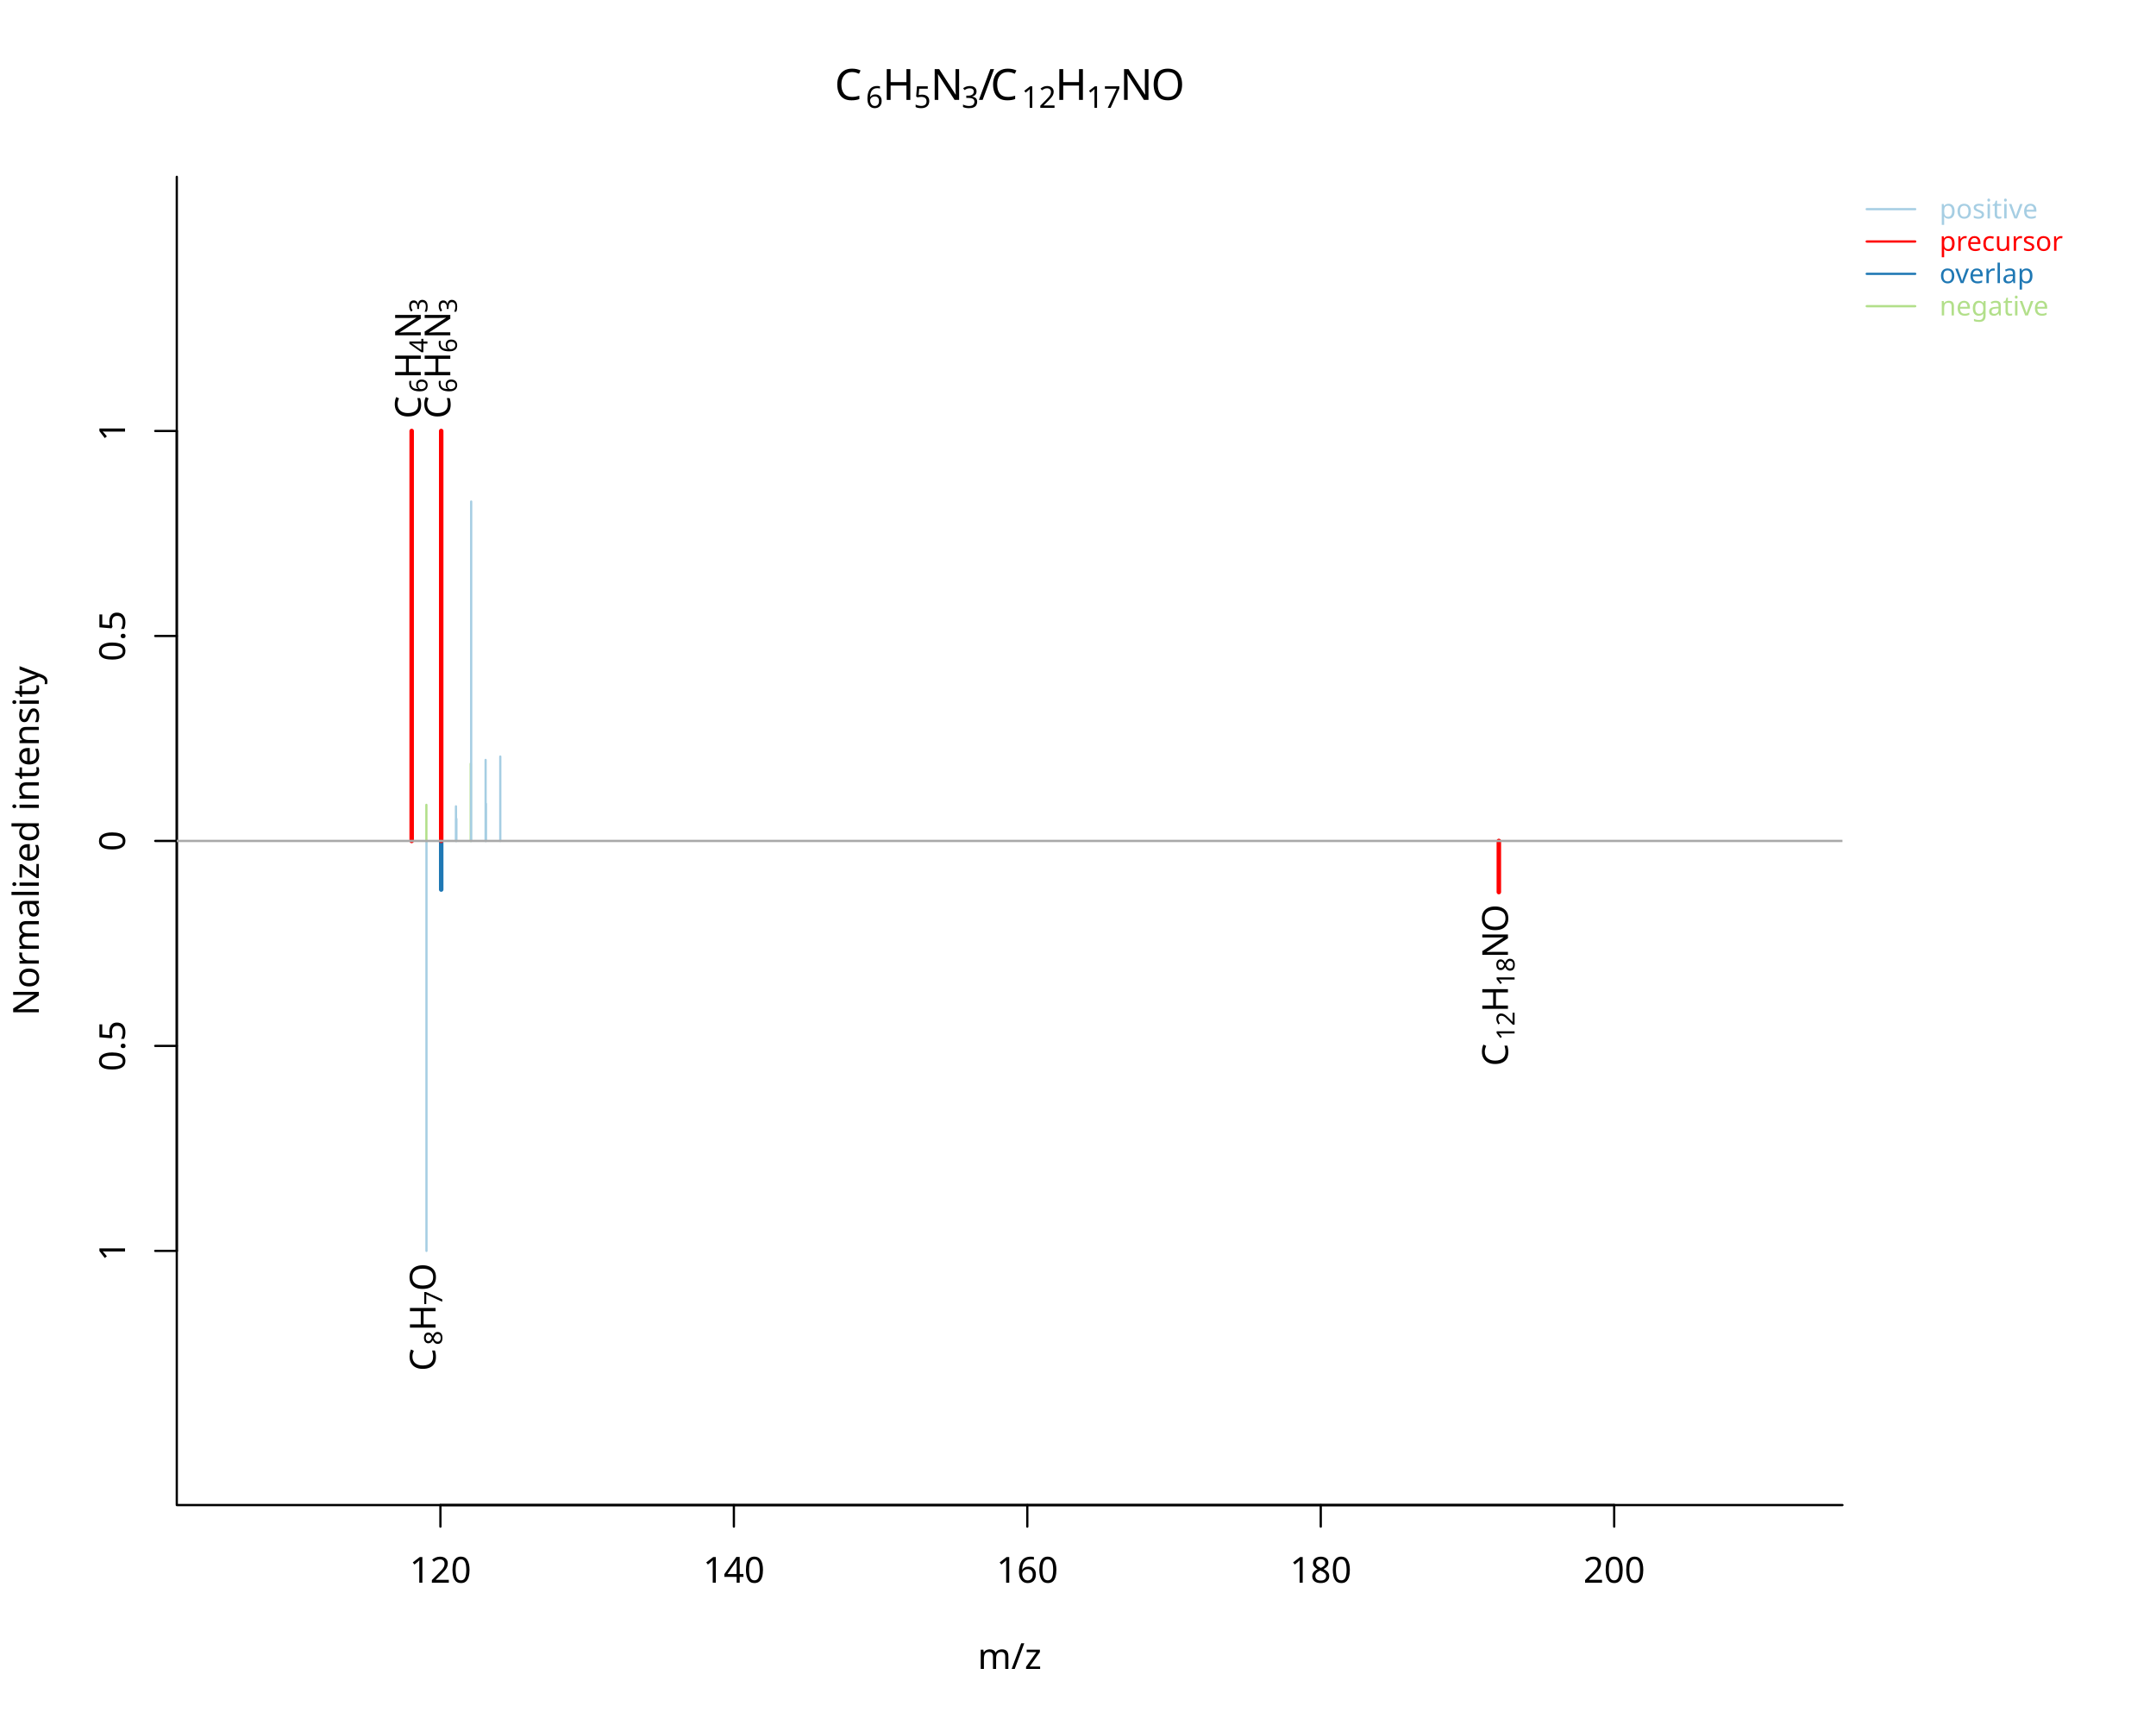
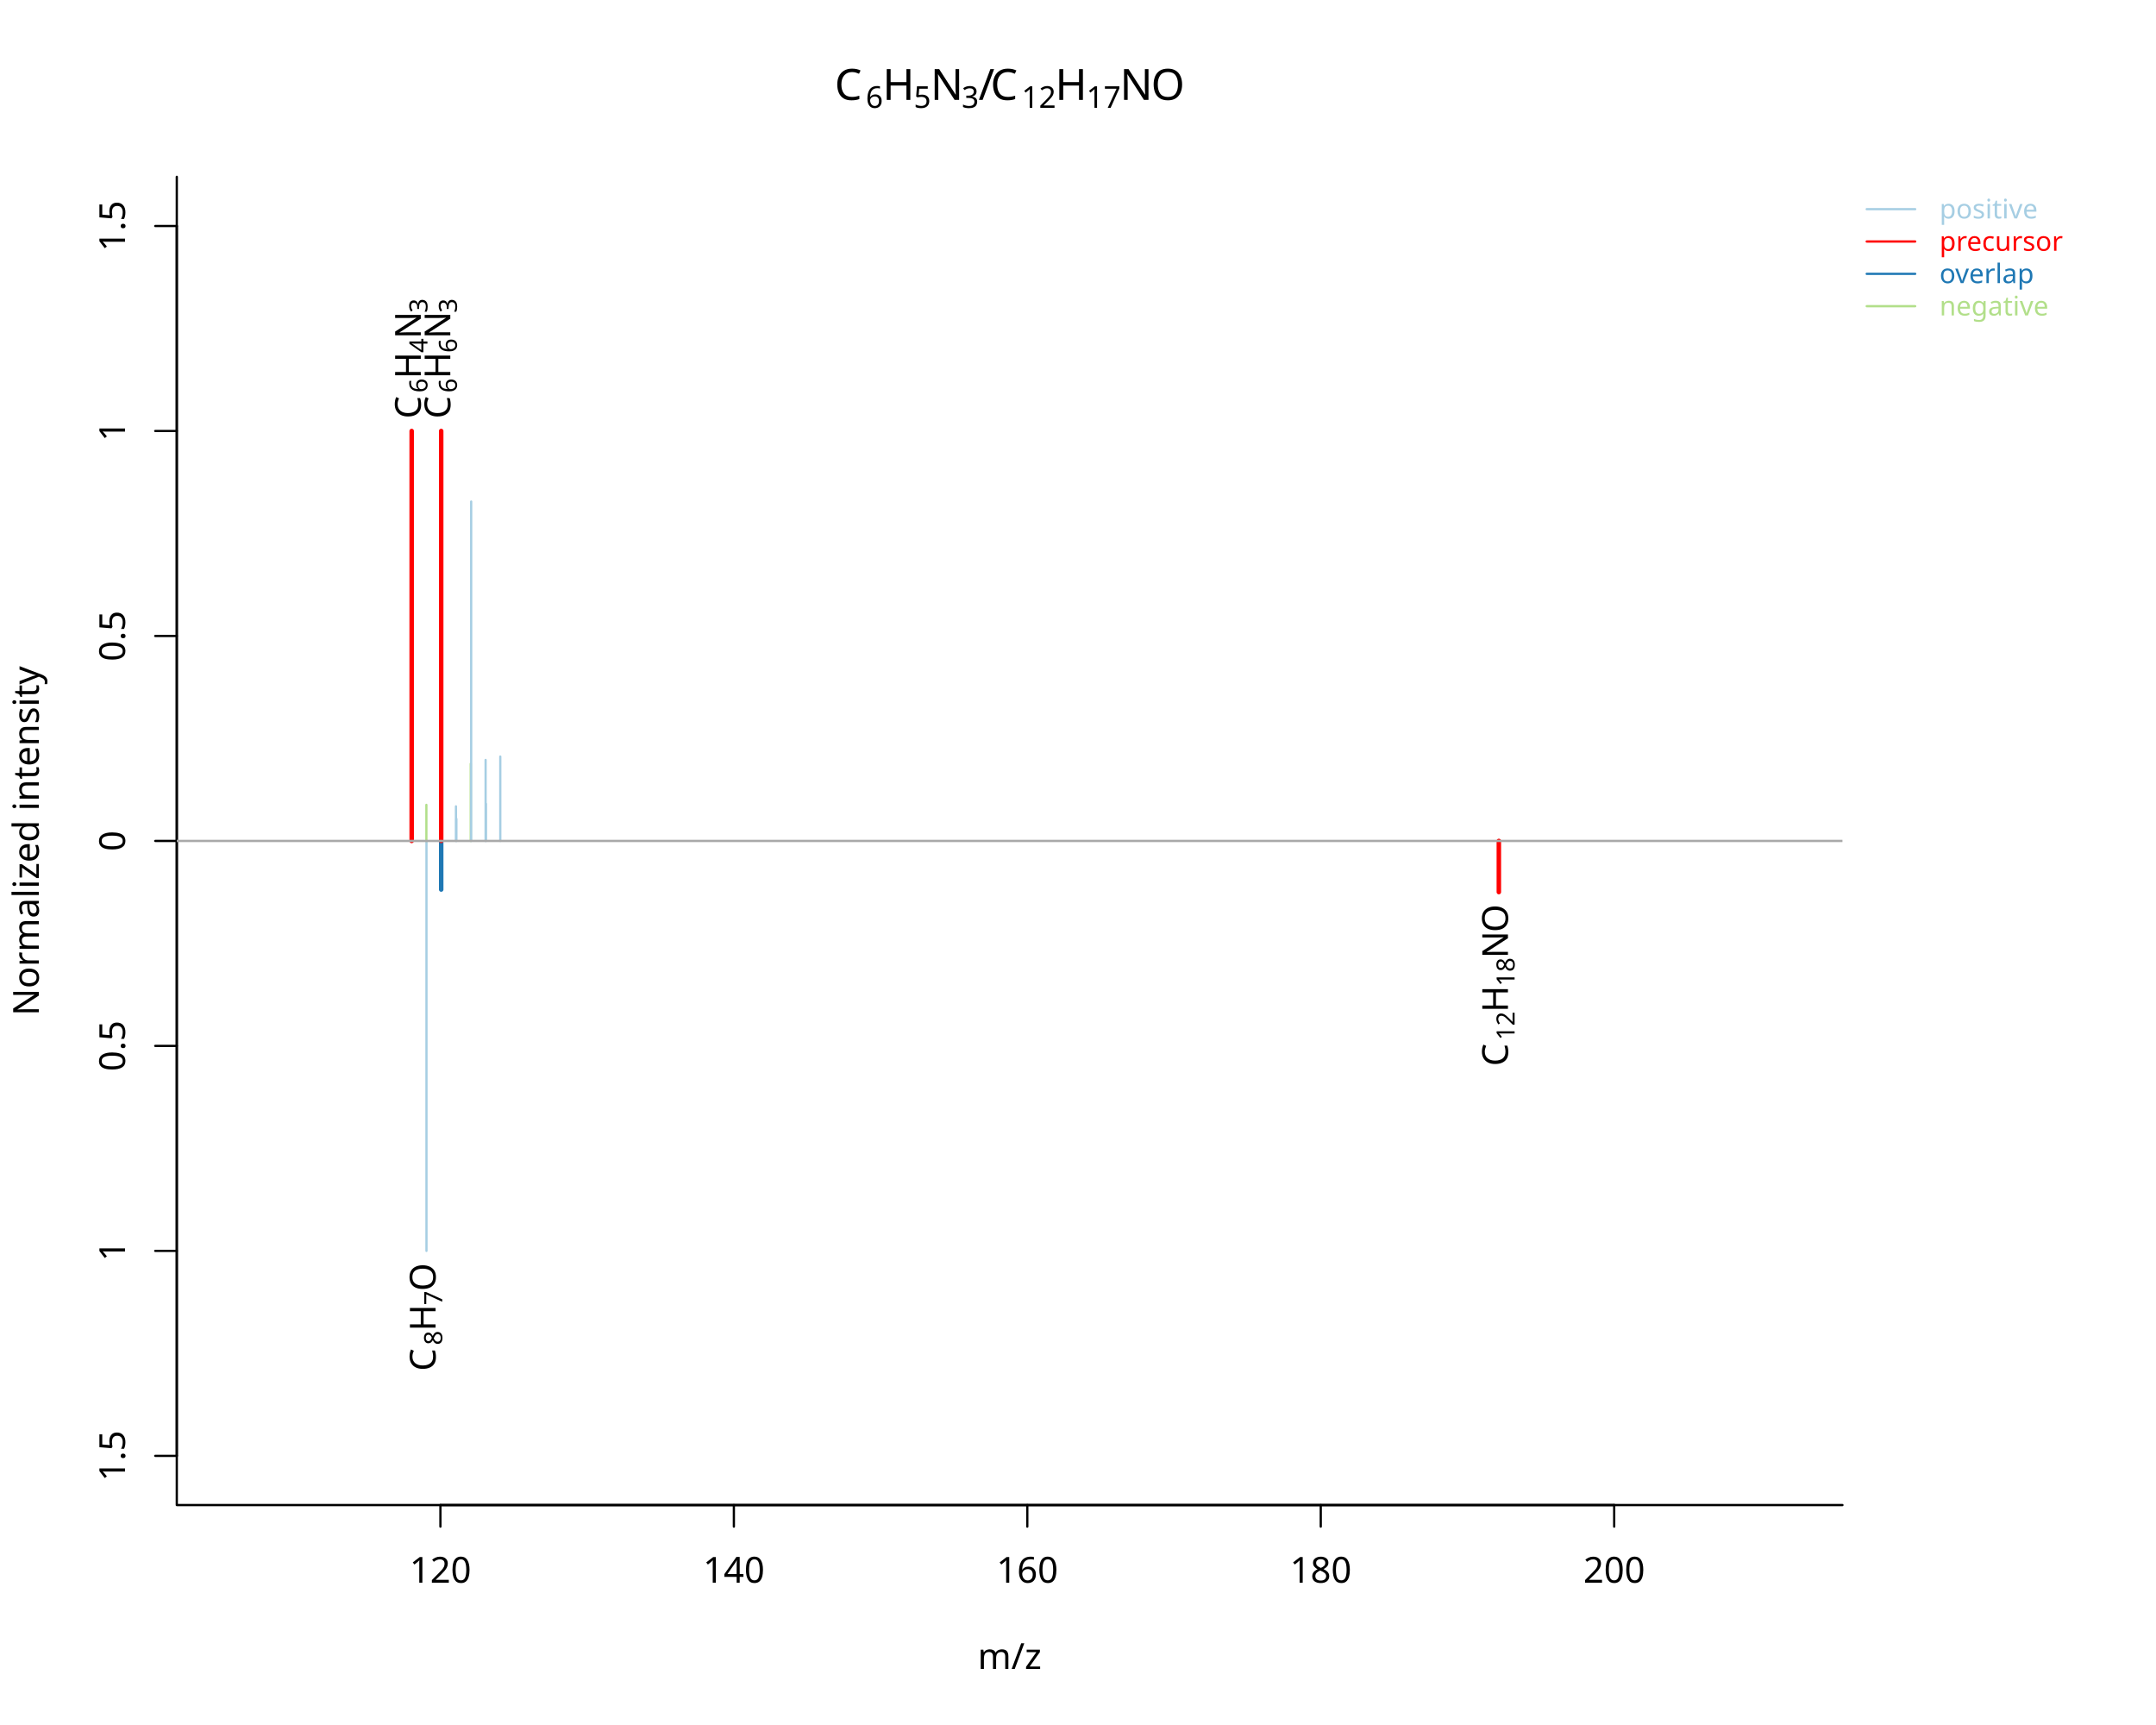
<svg xmlns="http://www.w3.org/2000/svg" class="svglite" data-engine-version="2.0" width="720.00pt" height="576.00pt" viewBox="0 0 720.00 576.00">
  <defs>
    <style type="text/css">
    .svglite line, .svglite polyline, .svglite polygon, .svglite path, .svglite rect, .svglite circle {
      fill: none;
      stroke: #000000;
      stroke-linecap: round;
      stroke-linejoin: round;
      stroke-miterlimit: 10.00;
    }
  </style>
  </defs>
  <rect width="100%" height="100%" style="stroke: none; fill: #FFFFFF;" />
  <defs>
    <clipPath id="cpMC4wMHw3MjAuMDB8MC4wMHw1NzYuMDA=">
      <rect x="0.00" y="0.00" width="720.00" height="576.00" />
    </clipPath>
  </defs>
  <g clip-path="url(#cpMC4wMHw3MjAuMDB8MC4wMHw1NzYuMDA=)">
    <line x1="147.08" y1="502.56" x2="539.06" y2="502.56" style="stroke-width: 0.75;" />
    <line x1="147.08" y1="502.56" x2="147.08" y2="509.76" style="stroke-width: 0.75;" />
    <line x1="245.08" y1="502.56" x2="245.08" y2="509.76" style="stroke-width: 0.75;" />
    <line x1="343.07" y1="502.56" x2="343.07" y2="509.76" style="stroke-width: 0.75;" />
    <line x1="441.07" y1="502.56" x2="441.07" y2="509.76" style="stroke-width: 0.75;" />
    <line x1="539.06" y1="502.56" x2="539.06" y2="509.76" style="stroke-width: 0.75;" />
    <text x="147.08" y="528.48" text-anchor="middle" style="font-size: 12.00px; font-family: sans;" textLength="20.02px" lengthAdjust="spacingAndGlyphs">120</text>
    <text x="245.08" y="528.48" text-anchor="middle" style="font-size: 12.00px; font-family: sans;" textLength="20.02px" lengthAdjust="spacingAndGlyphs">140</text>
    <text x="343.07" y="528.48" text-anchor="middle" style="font-size: 12.00px; font-family: sans;" textLength="20.02px" lengthAdjust="spacingAndGlyphs">160</text>
    <text x="441.07" y="528.48" text-anchor="middle" style="font-size: 12.00px; font-family: sans;" textLength="20.02px" lengthAdjust="spacingAndGlyphs">180</text>
    <text x="539.06" y="528.48" text-anchor="middle" style="font-size: 12.00px; font-family: sans;" textLength="20.02px" lengthAdjust="spacingAndGlyphs">200</text>
    <polyline points="59.04,59.04 59.04,502.56 615.29,502.56 " style="stroke-width: 0.75;" />
  </g>
  <defs>
    <clipPath id="cpMC4wMHw2NDUuNTN8MC4wMHw1NzYuMDA=">
      <rect x="0.00" y="0.00" width="645.53" height="576.00" />
    </clipPath>
  </defs>
  <g clip-path="url(#cpMC4wMHw2NDUuNTN8MC4wMHw1NzYuMDA=)">
    <text x="278.73" y="33.36" style="font-size: 14.40px; font-family: sans;" textLength="10.40px" lengthAdjust="spacingAndGlyphs">C</text>
    <text x="289.13" y="36.02" style="font-size: 10.08px; font-family: sans;" textLength="5.61px" lengthAdjust="spacingAndGlyphs">6</text>
    <text x="294.74" y="33.36" style="font-size: 14.40px; font-family: sans;" textLength="10.40px" lengthAdjust="spacingAndGlyphs">H</text>
    <text x="305.14" y="36.02" style="font-size: 10.08px; font-family: sans;" textLength="5.61px" lengthAdjust="spacingAndGlyphs">5</text>
    <text x="310.75" y="33.36" style="font-size: 14.40px; font-family: sans;" textLength="10.40px" lengthAdjust="spacingAndGlyphs">N</text>
    <text x="321.15" y="36.02" style="font-size: 10.08px; font-family: sans;" textLength="5.61px" lengthAdjust="spacingAndGlyphs">3</text>
    <text x="326.76" y="33.36" style="font-size: 14.40px; font-family: sans;" textLength="4.00px" lengthAdjust="spacingAndGlyphs">/</text>
    <text x="330.76" y="33.36" style="font-size: 14.40px; font-family: sans;" textLength="10.40px" lengthAdjust="spacingAndGlyphs">C</text>
    <text x="341.16" y="36.02" style="font-size: 10.08px; font-family: sans;" textLength="11.21px" lengthAdjust="spacingAndGlyphs">12</text>
    <text x="352.37" y="33.36" style="font-size: 14.40px; font-family: sans;" textLength="10.40px" lengthAdjust="spacingAndGlyphs">H</text>
    <text x="362.78" y="36.02" style="font-size: 10.08px; font-family: sans;" textLength="11.21px" lengthAdjust="spacingAndGlyphs">17</text>
    <text x="373.99" y="33.36" style="font-size: 14.40px; font-family: sans;" textLength="10.40px" lengthAdjust="spacingAndGlyphs">N</text>
    <text x="384.39" y="33.36" style="font-size: 14.40px; font-family: sans;" textLength="11.21px" lengthAdjust="spacingAndGlyphs">O</text>
    <text x="337.16" y="557.28" text-anchor="middle" style="font-size: 12.00px; font-family: sans;" textLength="19.34px" lengthAdjust="spacingAndGlyphs">m/z</text>
    <text transform="translate(12.96,280.80) rotate(-90)" text-anchor="middle" style="font-size: 12.00px; font-family: sans;" textLength="108.06px" lengthAdjust="spacingAndGlyphs">Normalized intensity</text>
  </g>
  <defs>
    <clipPath id="cpNTkuMDR8NjE1LjI5fDU5LjA0fDUwMi41Ng==">
      <rect x="59.04" y="59.04" width="556.25" height="443.52" />
    </clipPath>
  </defs>
  <g clip-path="url(#cpNTkuMDR8NjE1LjI5fDU5LjA0fDUwMi41Ng==)">
    <line x1="142.42" y1="280.80" x2="142.42" y2="417.69" style="stroke-width: 0.75; stroke: #A6CEE3;" />
    <line x1="500.54" y1="280.80" x2="500.54" y2="297.88" style="stroke-width: 1.50; stroke: #FF0000;" />
    <line x1="147.34" y1="280.80" x2="147.34" y2="297.03" style="stroke-width: 1.50; stroke: #1F78B4;" />
    <line x1="152.41" y1="280.80" x2="152.41" y2="273.42" style="stroke-width: 0.75; stroke: #A6CEE3;" />
    <line x1="152.27" y1="280.80" x2="152.27" y2="269.25" style="stroke-width: 0.75; stroke: #A6CEE3;" />
    <line x1="142.39" y1="280.80" x2="142.39" y2="268.75" style="stroke-width: 0.75; stroke: #B2DF8A;" />
    <line x1="162.27" y1="280.80" x2="162.27" y2="268.43" style="stroke-width: 0.75; stroke: #A6CEE3;" />
    <line x1="157.20" y1="280.80" x2="157.20" y2="255.00" style="stroke-width: 0.75; stroke: #B2DF8A;" />
    <line x1="162.17" y1="280.80" x2="162.17" y2="253.75" style="stroke-width: 0.75; stroke: #A6CEE3;" />
    <line x1="167.07" y1="280.80" x2="167.07" y2="252.62" style="stroke-width: 0.75; stroke: #A6CEE3;" />
    <line x1="157.35" y1="280.80" x2="157.35" y2="167.47" style="stroke-width: 0.75; stroke: #A6CEE3;" />
    <line x1="147.34" y1="280.80" x2="147.34" y2="143.91" style="stroke-width: 1.50; stroke: #FF0000;" />
    <line x1="137.48" y1="280.80" x2="137.48" y2="143.91" style="stroke-width: 1.50; stroke: #FF0000;" />
  </g>
  <g clip-path="url(#cpMC4wMHw3MjAuMDB8MC4wMHw1NzYuMDA=)">
-     <line x1="59.04" y1="417.69" x2="59.04" y2="143.91" style="stroke-width: 0.75;" />
+     <line x1="59.04" y1="486.13" x2="59.04" y2="75.47" style="stroke-width: 0.75;" />
+     <line x1="59.04" y1="486.13" x2="51.84" y2="486.13" style="stroke-width: 0.75;" />
    <line x1="59.04" y1="417.69" x2="51.84" y2="417.69" style="stroke-width: 0.75;" />
    <line x1="59.04" y1="349.24" x2="51.84" y2="349.24" style="stroke-width: 0.75;" />
    <line x1="59.04" y1="280.80" x2="51.84" y2="280.80" style="stroke-width: 0.75;" />
    <line x1="59.04" y1="212.36" x2="51.84" y2="212.36" style="stroke-width: 0.75;" />
    <line x1="59.04" y1="143.91" x2="51.84" y2="143.91" style="stroke-width: 0.75;" />
+     <line x1="59.04" y1="75.47" x2="51.84" y2="75.47" style="stroke-width: 0.75;" />
+     <text transform="translate(41.76,486.13) rotate(-90)" text-anchor="middle" style="font-size: 12.00px; font-family: sans;" textLength="16.68px" lengthAdjust="spacingAndGlyphs">1.5</text>
    <text transform="translate(41.76,417.69) rotate(-90)" text-anchor="middle" style="font-size: 12.00px; font-family: sans;" textLength="6.67px" lengthAdjust="spacingAndGlyphs">1</text>
    <text transform="translate(41.76,349.24) rotate(-90)" text-anchor="middle" style="font-size: 12.00px; font-family: sans;" textLength="16.68px" lengthAdjust="spacingAndGlyphs">0.5</text>
    <text transform="translate(41.76,280.80) rotate(-90)" text-anchor="middle" style="font-size: 12.00px; font-family: sans;" textLength="6.67px" lengthAdjust="spacingAndGlyphs">0</text>
    <text transform="translate(41.76,212.36) rotate(-90)" text-anchor="middle" style="font-size: 12.00px; font-family: sans;" textLength="16.68px" lengthAdjust="spacingAndGlyphs">0.5</text>
    <text transform="translate(41.76,143.91) rotate(-90)" text-anchor="middle" style="font-size: 12.00px; font-family: sans;" textLength="6.67px" lengthAdjust="spacingAndGlyphs">1</text>
+     <text transform="translate(41.76,75.47) rotate(-90)" text-anchor="middle" style="font-size: 12.00px; font-family: sans;" textLength="16.68px" lengthAdjust="spacingAndGlyphs">1.5</text>
  </g>
  <g clip-path="url(#cpNTkuMDR8NjE1LjI5fDU5LjA0fDUwMi41Ng==)">
    <line x1="59.04" y1="280.80" x2="615.29" y2="280.80" style="stroke-width: 0.75; stroke: #A9A9A9;" />
    <text transform="translate(145.46,457.82) rotate(-90)" style="font-size: 12.00px; font-family: sans;" textLength="8.67px" lengthAdjust="spacingAndGlyphs">C</text>
    <text transform="translate(147.68,449.15) rotate(-90)" style="font-size: 8.40px; font-family: sans;" textLength="4.67px" lengthAdjust="spacingAndGlyphs">8</text>
    <text transform="translate(145.46,444.47) rotate(-90)" style="font-size: 12.00px; font-family: sans;" textLength="8.67px" lengthAdjust="spacingAndGlyphs">H</text>
    <text transform="translate(147.68,435.81) rotate(-90)" style="font-size: 8.40px; font-family: sans;" textLength="4.67px" lengthAdjust="spacingAndGlyphs">7</text>
    <text transform="translate(145.46,431.13) rotate(-90)" style="font-size: 12.00px; font-family: sans;" textLength="9.34px" lengthAdjust="spacingAndGlyphs">O</text>
    <text transform="translate(503.58,356.02) rotate(-90)" style="font-size: 12.00px; font-family: sans;" textLength="8.67px" lengthAdjust="spacingAndGlyphs">C</text>
    <text transform="translate(505.80,347.35) rotate(-90)" style="font-size: 8.40px; font-family: sans;" textLength="9.34px" lengthAdjust="spacingAndGlyphs">12</text>
    <text transform="translate(503.58,338.01) rotate(-90)" style="font-size: 12.00px; font-family: sans;" textLength="8.67px" lengthAdjust="spacingAndGlyphs">H</text>
    <text transform="translate(505.80,329.34) rotate(-90)" style="font-size: 8.40px; font-family: sans;" textLength="9.34px" lengthAdjust="spacingAndGlyphs">18</text>
    <text transform="translate(503.58,319.99) rotate(-90)" style="font-size: 12.00px; font-family: sans;" textLength="8.67px" lengthAdjust="spacingAndGlyphs">N</text>
    <text transform="translate(503.58,311.32) rotate(-90)" style="font-size: 12.00px; font-family: sans;" textLength="9.34px" lengthAdjust="spacingAndGlyphs">O</text>
    <text transform="translate(150.38,139.80) rotate(-90)" style="font-size: 12.00px; font-family: sans;" textLength="8.67px" lengthAdjust="spacingAndGlyphs">C</text>
    <text transform="translate(152.60,131.14) rotate(-90)" style="font-size: 8.40px; font-family: sans;" textLength="4.67px" lengthAdjust="spacingAndGlyphs">6</text>
    <text transform="translate(150.38,126.46) rotate(-90)" style="font-size: 12.00px; font-family: sans;" textLength="8.67px" lengthAdjust="spacingAndGlyphs">H</text>
    <text transform="translate(152.60,117.79) rotate(-90)" style="font-size: 8.40px; font-family: sans;" textLength="4.67px" lengthAdjust="spacingAndGlyphs">6</text>
    <text transform="translate(150.38,113.12) rotate(-90)" style="font-size: 12.00px; font-family: sans;" textLength="8.67px" lengthAdjust="spacingAndGlyphs">N</text>
    <text transform="translate(152.60,104.45) rotate(-90)" style="font-size: 8.40px; font-family: sans;" textLength="4.67px" lengthAdjust="spacingAndGlyphs">3</text>
    <text transform="translate(140.52,139.80) rotate(-90)" style="font-size: 12.00px; font-family: sans;" textLength="8.67px" lengthAdjust="spacingAndGlyphs">C</text>
    <text transform="translate(142.74,131.14) rotate(-90)" style="font-size: 8.40px; font-family: sans;" textLength="4.67px" lengthAdjust="spacingAndGlyphs">6</text>
    <text transform="translate(140.52,126.46) rotate(-90)" style="font-size: 12.00px; font-family: sans;" textLength="8.67px" lengthAdjust="spacingAndGlyphs">H</text>
    <text transform="translate(142.74,117.79) rotate(-90)" style="font-size: 8.40px; font-family: sans;" textLength="4.67px" lengthAdjust="spacingAndGlyphs">4</text>
    <text transform="translate(140.52,113.12) rotate(-90)" style="font-size: 12.00px; font-family: sans;" textLength="8.67px" lengthAdjust="spacingAndGlyphs">N</text>
    <text transform="translate(142.74,104.45) rotate(-90)" style="font-size: 8.40px; font-family: sans;" textLength="4.67px" lengthAdjust="spacingAndGlyphs">3</text>
  </g>
  <g clip-path="url(#cpMC4wMHw3MjAuMDB8MC4wMHw1NzYuMDA=)">
    <line x1="623.39" y1="69.84" x2="639.59" y2="69.84" style="stroke-width: 0.75; stroke: #A6CEE3;" />
    <line x1="623.39" y1="80.64" x2="639.59" y2="80.64" style="stroke-width: 0.75; stroke: #FF0000;" />
    <line x1="623.39" y1="91.44" x2="639.59" y2="91.44" style="stroke-width: 0.75; stroke: #1F78B4;" />
    <line x1="623.39" y1="102.24" x2="639.59" y2="102.24" style="stroke-width: 0.75; stroke: #B2DF8A;" />
    <text x="647.69" y="72.94" style="font-size: 9.00px; fill: #A6CEE3; font-family: sans;" textLength="30.52px" lengthAdjust="spacingAndGlyphs">positive</text>
    <text x="647.69" y="83.74" style="font-size: 9.00px; fill: #FF0000; font-family: sans;" textLength="38.02px" lengthAdjust="spacingAndGlyphs">precursor</text>
    <text x="647.69" y="94.54" style="font-size: 9.00px; fill: #1F78B4; font-family: sans;" textLength="29.52px" lengthAdjust="spacingAndGlyphs">overlap</text>
    <text x="647.69" y="105.34" style="font-size: 9.00px; fill: #B2DF8A; font-family: sans;" textLength="34.03px" lengthAdjust="spacingAndGlyphs">negative</text>
  </g>
</svg>
